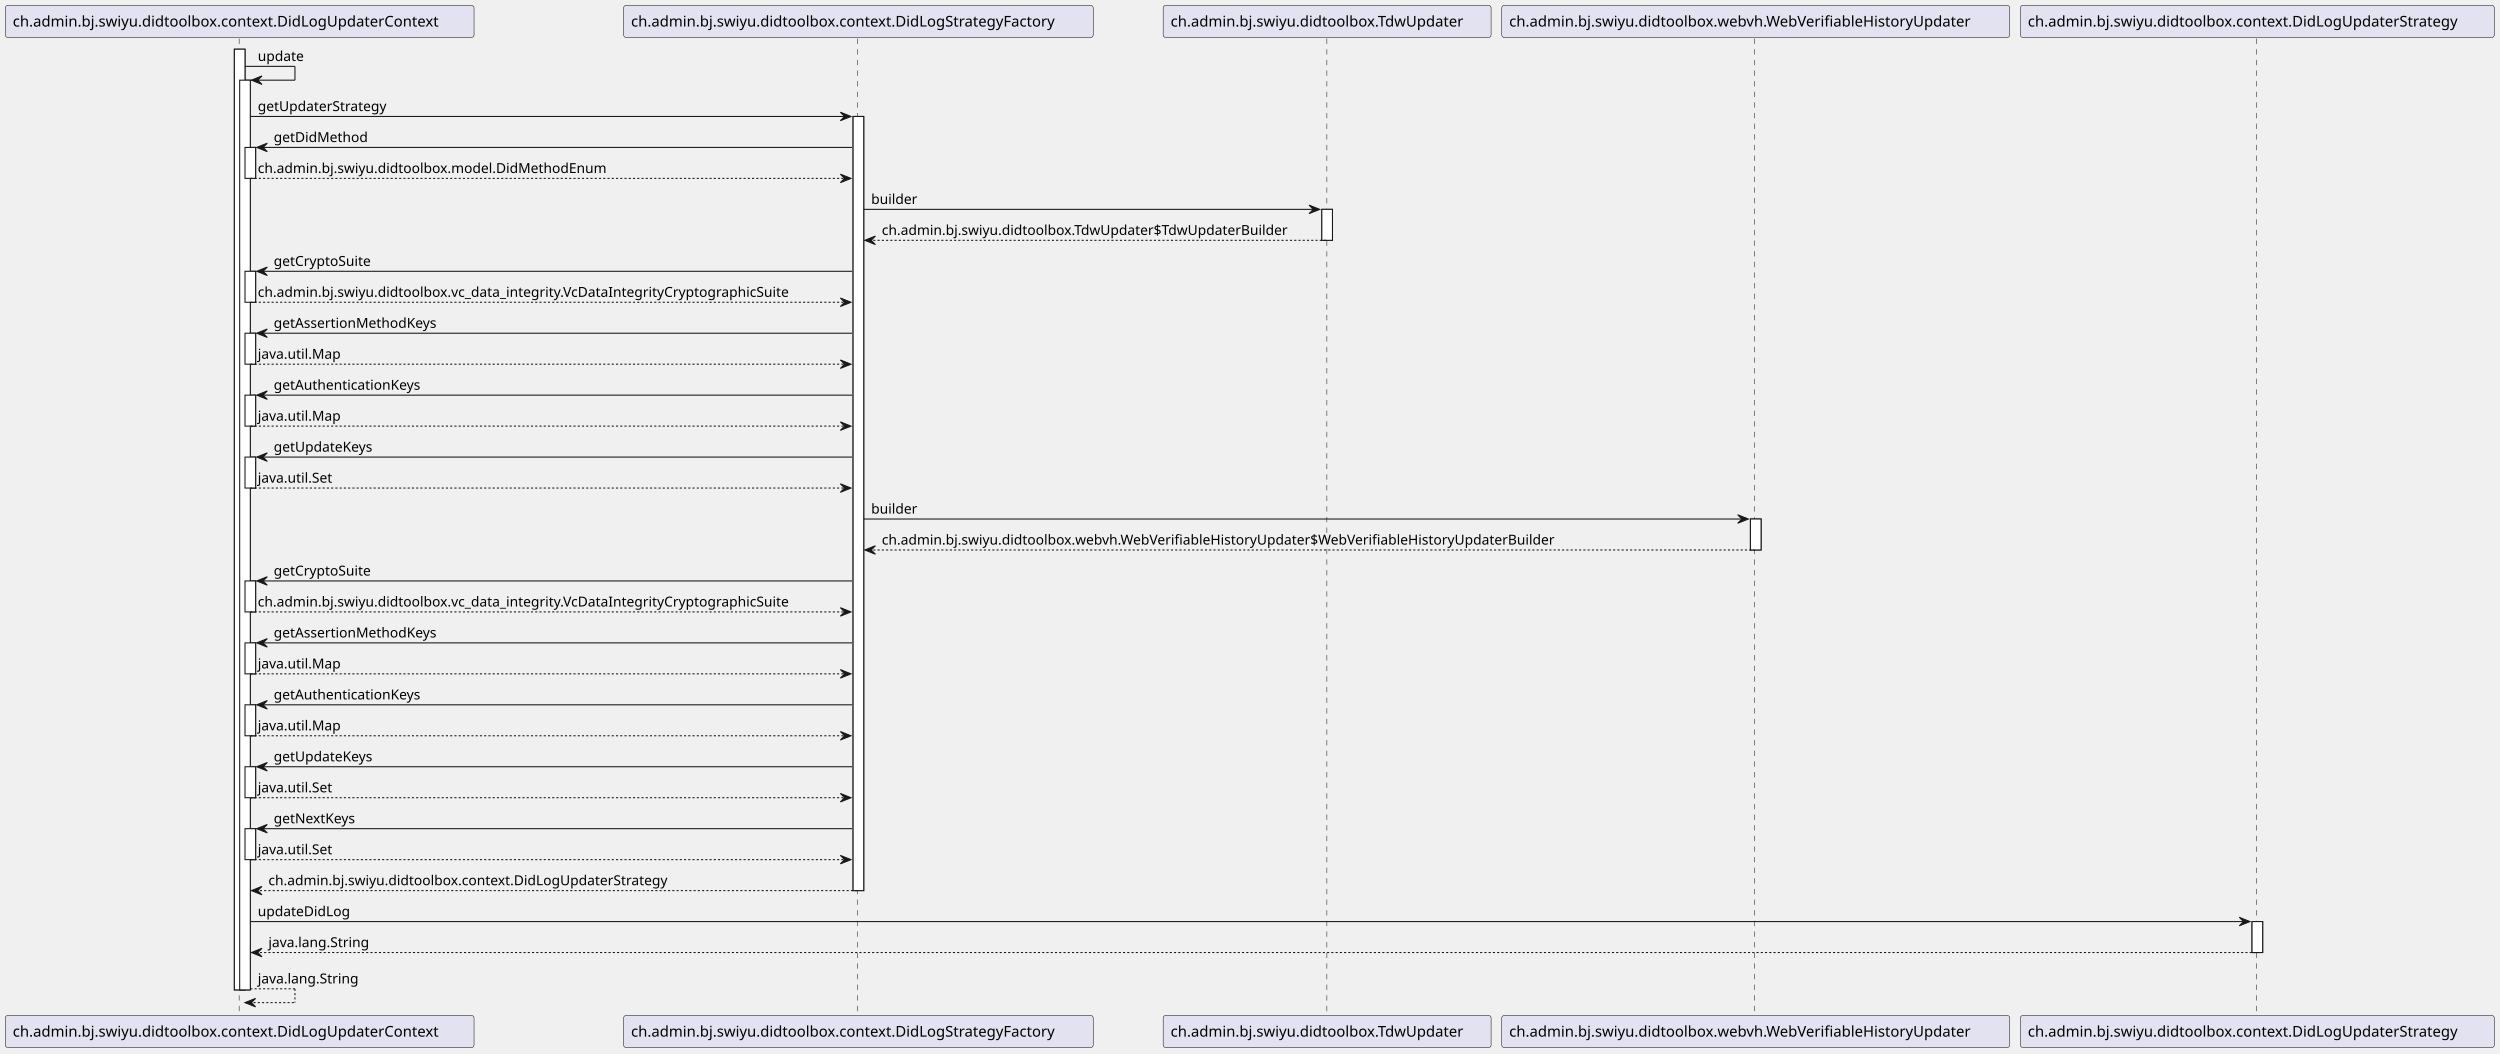
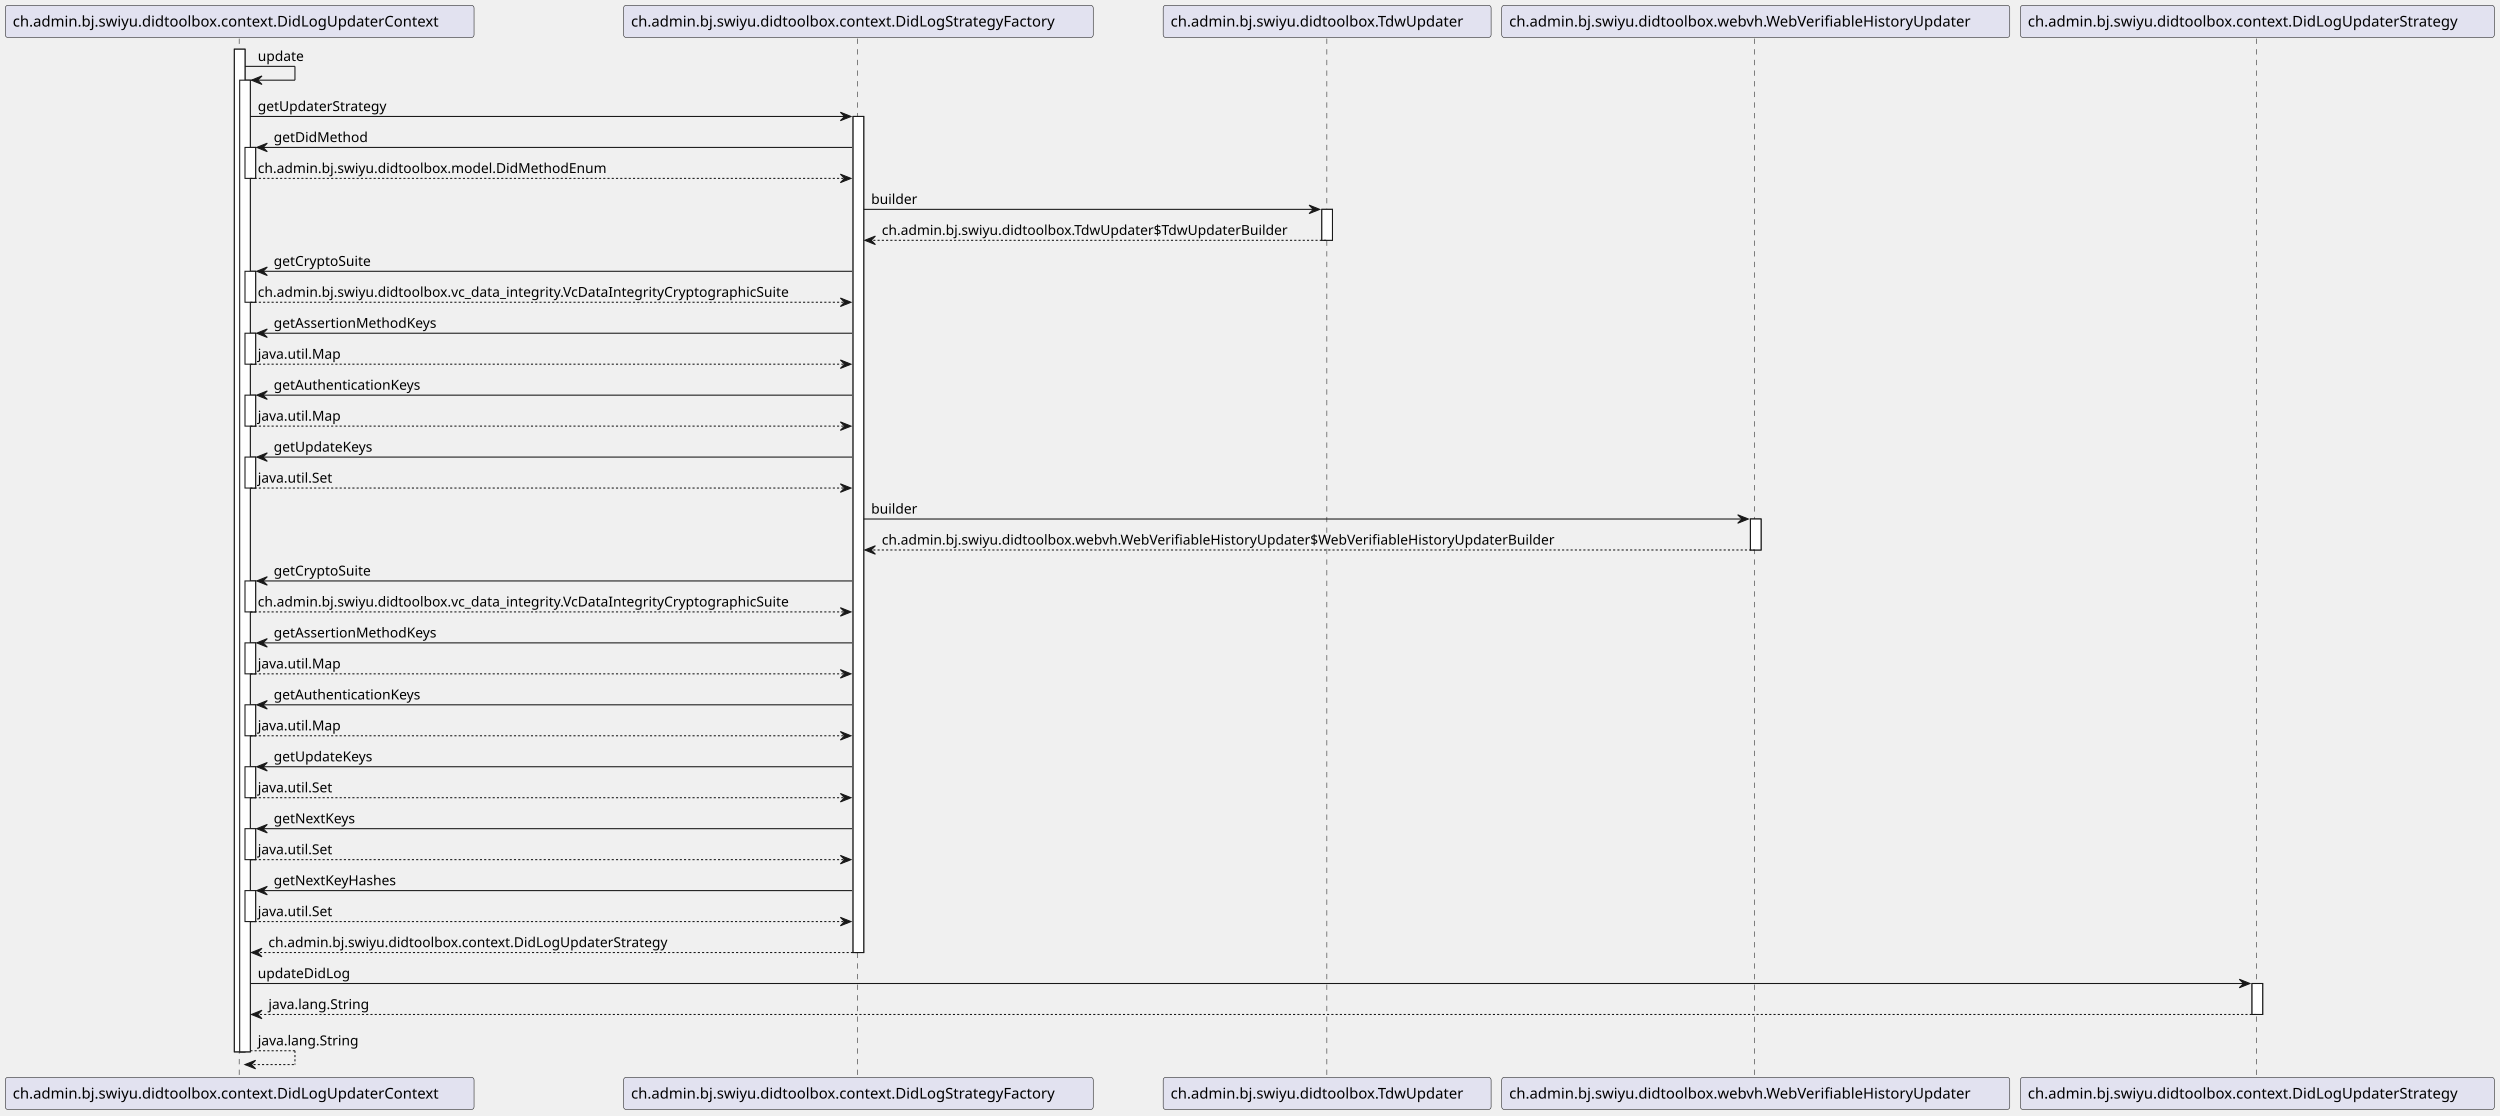
- <svg xmlns="http://www.w3.org/2000/svg" contentStyleType="text/css" data-diagram-type="SEQUENCE" height="991px" preserveAspectRatio="none" style="width:2352px;height:991px;background:#FFFFFF;" version="1.1" viewBox="0 0 2352 991" width="2352px" zoomAndPan="magnify">
+ <svg xmlns="http://www.w3.org/2000/svg" contentStyleType="text/css" data-diagram-type="SEQUENCE" height="1049px" preserveAspectRatio="none" style="width:2352px;height:1049px;background:#FFFFFF;" version="1.1" viewBox="0 0 2352 1049" width="2352px" zoomAndPan="magnify">
  <defs />
  <g>
    <g>
-       <rect fill="#FFFFFF" height="884.984" style="stroke:#181818;stroke-width:1;" width="10" x="220.493" y="46.297" />
-     </g>
-     <g>
-       <rect fill="#FFFFFF" height="855.852" style="stroke:#181818;stroke-width:1;" width="10" x="225.493" y="75.43" />
+       <rect fill="#FFFFFF" height="943.25" style="stroke:#181818;stroke-width:1;" width="10" x="220.493" y="46.297" />
+     </g>
+     <g>
+       <rect fill="#FFFFFF" height="914.117" style="stroke:#181818;stroke-width:1;" width="10" x="225.493" y="75.43" />
    </g>
    <g>
      <rect fill="#FFFFFF" height="29.133" style="stroke:#181818;stroke-width:1;" width="10" x="230.493" y="138.695" />
    </g>
    <g>
      <rect fill="#FFFFFF" height="29.133" style="stroke:#181818;stroke-width:1;" width="10" x="230.493" y="255.227" />
    </g>
    <g>
      <rect fill="#FFFFFF" height="29.133" style="stroke:#181818;stroke-width:1;" width="10" x="230.493" y="313.492" />
    </g>
    <g>
      <rect fill="#FFFFFF" height="29.133" style="stroke:#181818;stroke-width:1;" width="10" x="230.493" y="371.758" />
    </g>
    <g>
      <rect fill="#FFFFFF" height="29.133" style="stroke:#181818;stroke-width:1;" width="10" x="230.493" y="430.023" />
    </g>
    <g>
      <rect fill="#FFFFFF" height="29.133" style="stroke:#181818;stroke-width:1;" width="10" x="230.493" y="546.555" />
    </g>
    <g>
      <rect fill="#FFFFFF" height="29.133" style="stroke:#181818;stroke-width:1;" width="10" x="230.493" y="604.82" />
    </g>
    <g>
      <rect fill="#FFFFFF" height="29.133" style="stroke:#181818;stroke-width:1;" width="10" x="230.493" y="663.086" />
    </g>
    <g>
      <rect fill="#FFFFFF" height="29.133" style="stroke:#181818;stroke-width:1;" width="10" x="230.493" y="721.352" />
    </g>
    <g>
      <rect fill="#FFFFFF" height="29.133" style="stroke:#181818;stroke-width:1;" width="10" x="230.493" y="779.617" />
    </g>
    <g>
-       <rect fill="#FFFFFF" height="728.32" style="stroke:#181818;stroke-width:1;" width="10" x="802.597" y="109.562" />
+       <rect fill="#FFFFFF" height="29.133" style="stroke:#181818;stroke-width:1;" width="10" x="230.493" y="837.883" />
+     </g>
+     <g>
+       <rect fill="#FFFFFF" height="786.586" style="stroke:#181818;stroke-width:1;" width="10" x="802.597" y="109.562" />
    </g>
    <g>
      <rect fill="#FFFFFF" height="29.133" style="stroke:#181818;stroke-width:1;" width="10" x="1243.57" y="196.961" />
    </g>
    <g>
      <rect fill="#FFFFFF" height="29.133" style="stroke:#181818;stroke-width:1;" width="10" x="1646.804" y="488.289" />
    </g>
    <g>
-       <rect fill="#FFFFFF" height="29.133" style="stroke:#181818;stroke-width:1;" width="10" x="2118.722" y="867.016" />
-     </g>
-     <g>
-       <rect fill="#000000" fill-opacity="0" height="919.984" width="8" x="221.493" y="36.297" />
-       <line style="stroke:#181818;stroke-width:0.5;stroke-dasharray:5,5;" x1="225" x2="225" y1="36.297" y2="956.281" />
-     </g>
-     <g>
-       <rect fill="#000000" fill-opacity="0" height="919.984" width="8" x="803.597" y="36.297" />
-       <line style="stroke:#181818;stroke-width:0.5;stroke-dasharray:5,5;" x1="806.673" x2="806.673" y1="36.297" y2="956.281" />
-     </g>
-     <g>
-       <rect fill="#000000" fill-opacity="0" height="919.984" width="8" x="1244.57" y="36.297" />
-       <line style="stroke:#181818;stroke-width:0.5;stroke-dasharray:5,5;" x1="1248.314" x2="1248.314" y1="36.297" y2="956.281" />
-     </g>
-     <g>
-       <rect fill="#000000" fill-opacity="0" height="919.984" width="8" x="1647.804" y="36.297" />
-       <line style="stroke:#181818;stroke-width:0.5;stroke-dasharray:5,5;" x1="1650.827" x2="1650.827" y1="36.297" y2="956.281" />
-     </g>
-     <g>
-       <rect fill="#000000" fill-opacity="0" height="919.984" width="8" x="2119.722" y="36.297" />
-       <line style="stroke:#181818;stroke-width:0.5;stroke-dasharray:5,5;" x1="2122.782" x2="2122.782" y1="36.297" y2="956.281" />
+       <rect fill="#FFFFFF" height="29.133" style="stroke:#181818;stroke-width:1;" width="10" x="2118.722" y="925.281" />
+     </g>
+     <g>
+       <rect fill="#000000" fill-opacity="0" height="978.25" width="8" x="221.493" y="36.297" />
+       <line style="stroke:#181818;stroke-width:0.5;stroke-dasharray:5,5;" x1="225" x2="225" y1="36.297" y2="1014.547" />
+     </g>
+     <g>
+       <rect fill="#000000" fill-opacity="0" height="978.25" width="8" x="803.597" y="36.297" />
+       <line style="stroke:#181818;stroke-width:0.5;stroke-dasharray:5,5;" x1="806.673" x2="806.673" y1="36.297" y2="1014.547" />
+     </g>
+     <g>
+       <rect fill="#000000" fill-opacity="0" height="978.25" width="8" x="1244.57" y="36.297" />
+       <line style="stroke:#181818;stroke-width:0.5;stroke-dasharray:5,5;" x1="1248.314" x2="1248.314" y1="36.297" y2="1014.547" />
+     </g>
+     <g>
+       <rect fill="#000000" fill-opacity="0" height="978.25" width="8" x="1647.804" y="36.297" />
+       <line style="stroke:#181818;stroke-width:0.5;stroke-dasharray:5,5;" x1="1650.827" x2="1650.827" y1="36.297" y2="1014.547" />
+     </g>
+     <g>
+       <rect fill="#000000" fill-opacity="0" height="978.25" width="8" x="2119.722" y="36.297" />
+       <line style="stroke:#181818;stroke-width:0.5;stroke-dasharray:5,5;" x1="2122.782" x2="2122.782" y1="36.297" y2="1014.547" />
    </g>
    <g class="participant participant-head" data-participant="ch.admin.bj.swiyu.didtoolbox.context.DidLogUpdaterContext">
      <rect fill="#E2E2F0" height="30.297" rx="2.5" ry="2.5" style="stroke:#181818;stroke-width:0.5;" width="440.986" x="5" y="5" />
      <text fill="#000000" font-family="sans-serif" font-size="14" lengthAdjust="spacing" textLength="426.986" x="12" y="24.995">ch.admin.bj.swiyu.didtoolbox.context.DidLogUpdaterContext</text>
    </g>
    <g class="participant participant-tail" data-participant="ch.admin.bj.swiyu.didtoolbox.context.DidLogUpdaterContext">
-       <rect fill="#E2E2F0" height="30.297" rx="2.5" ry="2.5" style="stroke:#181818;stroke-width:0.5;" width="440.986" x="5" y="955.281" />
-       <text fill="#000000" font-family="sans-serif" font-size="14" lengthAdjust="spacing" textLength="426.986" x="12" y="975.276">ch.admin.bj.swiyu.didtoolbox.context.DidLogUpdaterContext</text>
+       <rect fill="#E2E2F0" height="30.297" rx="2.5" ry="2.5" style="stroke:#181818;stroke-width:0.5;" width="440.986" x="5" y="1013.547" />
+       <text fill="#000000" font-family="sans-serif" font-size="14" lengthAdjust="spacing" textLength="426.986" x="12" y="1033.542">ch.admin.bj.swiyu.didtoolbox.context.DidLogUpdaterContext</text>
    </g>
    <g class="participant participant-head" data-participant="ch.admin.bj.swiyu.didtoolbox.context.DidLogStrategyFactory">
      <rect fill="#E2E2F0" height="30.297" rx="2.5" ry="2.5" style="stroke:#181818;stroke-width:0.5;" width="441.848" x="586.673" y="5" />
      <text fill="#000000" font-family="sans-serif" font-size="14" lengthAdjust="spacing" textLength="427.848" x="593.673" y="24.995">ch.admin.bj.swiyu.didtoolbox.context.DidLogStrategyFactory</text>
    </g>
    <g class="participant participant-tail" data-participant="ch.admin.bj.swiyu.didtoolbox.context.DidLogStrategyFactory">
-       <rect fill="#E2E2F0" height="30.297" rx="2.5" ry="2.5" style="stroke:#181818;stroke-width:0.5;" width="441.848" x="586.673" y="955.281" />
-       <text fill="#000000" font-family="sans-serif" font-size="14" lengthAdjust="spacing" textLength="427.848" x="593.673" y="975.276">ch.admin.bj.swiyu.didtoolbox.context.DidLogStrategyFactory</text>
+       <rect fill="#E2E2F0" height="30.297" rx="2.5" ry="2.5" style="stroke:#181818;stroke-width:0.5;" width="441.848" x="586.673" y="1013.547" />
+       <text fill="#000000" font-family="sans-serif" font-size="14" lengthAdjust="spacing" textLength="427.848" x="593.673" y="1033.542">ch.admin.bj.swiyu.didtoolbox.context.DidLogStrategyFactory</text>
    </g>
    <g class="participant participant-head" data-participant="ch.admin.bj.swiyu.didtoolbox.TdwUpdater">
      <rect fill="#E2E2F0" height="30.297" rx="2.5" ry="2.5" style="stroke:#181818;stroke-width:0.5;" width="308.513" x="1094.314" y="5" />
      <text fill="#000000" font-family="sans-serif" font-size="14" lengthAdjust="spacing" textLength="294.513" x="1101.314" y="24.995">ch.admin.bj.swiyu.didtoolbox.TdwUpdater</text>
    </g>
    <g class="participant participant-tail" data-participant="ch.admin.bj.swiyu.didtoolbox.TdwUpdater">
-       <rect fill="#E2E2F0" height="30.297" rx="2.5" ry="2.5" style="stroke:#181818;stroke-width:0.5;" width="308.513" x="1094.314" y="955.281" />
-       <text fill="#000000" font-family="sans-serif" font-size="14" lengthAdjust="spacing" textLength="294.513" x="1101.314" y="975.276">ch.admin.bj.swiyu.didtoolbox.TdwUpdater</text>
+       <rect fill="#E2E2F0" height="30.297" rx="2.5" ry="2.5" style="stroke:#181818;stroke-width:0.5;" width="308.513" x="1094.314" y="1013.547" />
+       <text fill="#000000" font-family="sans-serif" font-size="14" lengthAdjust="spacing" textLength="294.513" x="1101.314" y="1033.542">ch.admin.bj.swiyu.didtoolbox.TdwUpdater</text>
    </g>
    <g class="participant participant-head" data-participant="ch.admin.bj.swiyu.didtoolbox.webvh.WebVerifiableHistoryUpdater">
      <rect fill="#E2E2F0" height="30.297" rx="2.5" ry="2.5" style="stroke:#181818;stroke-width:0.5;" width="477.955" x="1412.827" y="5" />
      <text fill="#000000" font-family="sans-serif" font-size="14" lengthAdjust="spacing" textLength="463.955" x="1419.827" y="24.995">ch.admin.bj.swiyu.didtoolbox.webvh.WebVerifiableHistoryUpdater</text>
    </g>
    <g class="participant participant-tail" data-participant="ch.admin.bj.swiyu.didtoolbox.webvh.WebVerifiableHistoryUpdater">
-       <rect fill="#E2E2F0" height="30.297" rx="2.5" ry="2.5" style="stroke:#181818;stroke-width:0.5;" width="477.955" x="1412.827" y="955.281" />
-       <text fill="#000000" font-family="sans-serif" font-size="14" lengthAdjust="spacing" textLength="463.955" x="1419.827" y="975.276">ch.admin.bj.swiyu.didtoolbox.webvh.WebVerifiableHistoryUpdater</text>
+       <rect fill="#E2E2F0" height="30.297" rx="2.5" ry="2.5" style="stroke:#181818;stroke-width:0.5;" width="477.955" x="1412.827" y="1013.547" />
+       <text fill="#000000" font-family="sans-serif" font-size="14" lengthAdjust="spacing" textLength="463.955" x="1419.827" y="1033.542">ch.admin.bj.swiyu.didtoolbox.webvh.WebVerifiableHistoryUpdater</text>
    </g>
    <g class="participant participant-head" data-participant="ch.admin.bj.swiyu.didtoolbox.context.DidLogUpdaterStrategy">
      <rect fill="#E2E2F0" height="30.297" rx="2.5" ry="2.5" style="stroke:#181818;stroke-width:0.5;" width="445.881" x="1900.782" y="5" />
      <text fill="#000000" font-family="sans-serif" font-size="14" lengthAdjust="spacing" textLength="431.881" x="1907.782" y="24.995">ch.admin.bj.swiyu.didtoolbox.context.DidLogUpdaterStrategy</text>
    </g>
    <g class="participant participant-tail" data-participant="ch.admin.bj.swiyu.didtoolbox.context.DidLogUpdaterStrategy">
-       <rect fill="#E2E2F0" height="30.297" rx="2.5" ry="2.5" style="stroke:#181818;stroke-width:0.5;" width="445.881" x="1900.782" y="955.281" />
-       <text fill="#000000" font-family="sans-serif" font-size="14" lengthAdjust="spacing" textLength="431.881" x="1907.782" y="975.276">ch.admin.bj.swiyu.didtoolbox.context.DidLogUpdaterStrategy</text>
-     </g>
-     <g>
-       <rect fill="#FFFFFF" height="884.984" style="stroke:#181818;stroke-width:1;" width="10" x="220.493" y="46.297" />
-     </g>
-     <g>
-       <rect fill="#FFFFFF" height="855.852" style="stroke:#181818;stroke-width:1;" width="10" x="225.493" y="75.43" />
+       <rect fill="#E2E2F0" height="30.297" rx="2.5" ry="2.5" style="stroke:#181818;stroke-width:0.5;" width="445.881" x="1900.782" y="1013.547" />
+       <text fill="#000000" font-family="sans-serif" font-size="14" lengthAdjust="spacing" textLength="431.881" x="1907.782" y="1033.542">ch.admin.bj.swiyu.didtoolbox.context.DidLogUpdaterStrategy</text>
+     </g>
+     <g>
+       <rect fill="#FFFFFF" height="943.25" style="stroke:#181818;stroke-width:1;" width="10" x="220.493" y="46.297" />
+     </g>
+     <g>
+       <rect fill="#FFFFFF" height="914.117" style="stroke:#181818;stroke-width:1;" width="10" x="225.493" y="75.43" />
    </g>
    <g>
      <rect fill="#FFFFFF" height="29.133" style="stroke:#181818;stroke-width:1;" width="10" x="230.493" y="138.695" />
    </g>
    <g>
      <rect fill="#FFFFFF" height="29.133" style="stroke:#181818;stroke-width:1;" width="10" x="230.493" y="255.227" />
    </g>
    <g>
      <rect fill="#FFFFFF" height="29.133" style="stroke:#181818;stroke-width:1;" width="10" x="230.493" y="313.492" />
    </g>
    <g>
      <rect fill="#FFFFFF" height="29.133" style="stroke:#181818;stroke-width:1;" width="10" x="230.493" y="371.758" />
    </g>
    <g>
      <rect fill="#FFFFFF" height="29.133" style="stroke:#181818;stroke-width:1;" width="10" x="230.493" y="430.023" />
    </g>
    <g>
      <rect fill="#FFFFFF" height="29.133" style="stroke:#181818;stroke-width:1;" width="10" x="230.493" y="546.555" />
    </g>
    <g>
      <rect fill="#FFFFFF" height="29.133" style="stroke:#181818;stroke-width:1;" width="10" x="230.493" y="604.82" />
    </g>
    <g>
      <rect fill="#FFFFFF" height="29.133" style="stroke:#181818;stroke-width:1;" width="10" x="230.493" y="663.086" />
    </g>
    <g>
      <rect fill="#FFFFFF" height="29.133" style="stroke:#181818;stroke-width:1;" width="10" x="230.493" y="721.352" />
    </g>
    <g>
      <rect fill="#FFFFFF" height="29.133" style="stroke:#181818;stroke-width:1;" width="10" x="230.493" y="779.617" />
    </g>
    <g>
-       <rect fill="#FFFFFF" height="728.32" style="stroke:#181818;stroke-width:1;" width="10" x="802.597" y="109.562" />
+       <rect fill="#FFFFFF" height="29.133" style="stroke:#181818;stroke-width:1;" width="10" x="230.493" y="837.883" />
+     </g>
+     <g>
+       <rect fill="#FFFFFF" height="786.586" style="stroke:#181818;stroke-width:1;" width="10" x="802.597" y="109.562" />
    </g>
    <g>
      <rect fill="#FFFFFF" height="29.133" style="stroke:#181818;stroke-width:1;" width="10" x="1243.57" y="196.961" />
    </g>
    <g>
      <rect fill="#FFFFFF" height="29.133" style="stroke:#181818;stroke-width:1;" width="10" x="1646.804" y="488.289" />
    </g>
    <g>
-       <rect fill="#FFFFFF" height="29.133" style="stroke:#181818;stroke-width:1;" width="10" x="2118.722" y="867.016" />
+       <rect fill="#FFFFFF" height="29.133" style="stroke:#181818;stroke-width:1;" width="10" x="2118.722" y="925.281" />
    </g>
    <g class="message" data-participant-1="ch.admin.bj.swiyu.didtoolbox.context.DidLogUpdaterContext" data-participant-2="ch.admin.bj.swiyu.didtoolbox.context.DidLogUpdaterContext">
      <line style="stroke:#181818;stroke-width:1;" x1="230.493" x2="277.493" y1="62.43" y2="62.43" />
      <line style="stroke:#181818;stroke-width:1;" x1="277.493" x2="277.493" y1="62.43" y2="75.43" />
      <line style="stroke:#181818;stroke-width:1;" x1="236.493" x2="277.493" y1="75.43" y2="75.43" />
      <polygon fill="#181818" points="246.493,71.43,236.493,75.43,246.493,79.43,242.493,75.43" style="stroke:#181818;stroke-width:1;" />
      <text fill="#000000" font-family="sans-serif" font-size="13" lengthAdjust="spacing" textLength="45.805" x="242.493" y="57.364">update</text>
    </g>
    <g class="message" data-participant-1="ch.admin.bj.swiyu.didtoolbox.context.DidLogUpdaterContext" data-participant-2="ch.admin.bj.swiyu.didtoolbox.context.DidLogStrategyFactory">
      <polygon fill="#181818" points="790.597,105.562,800.597,109.562,790.597,113.562,794.597,109.562" style="stroke:#181818;stroke-width:1;" />
      <line style="stroke:#181818;stroke-width:1;" x1="235.493" x2="796.597" y1="109.562" y2="109.562" />
      <text fill="#000000" font-family="sans-serif" font-size="13" lengthAdjust="spacing" textLength="129.473" x="242.493" y="104.497">getUpdaterStrategy</text>
    </g>
    <g class="message" data-participant-1="ch.admin.bj.swiyu.didtoolbox.context.DidLogStrategyFactory" data-participant-2="ch.admin.bj.swiyu.didtoolbox.context.DidLogUpdaterContext">
      <polygon fill="#181818" points="251.493,134.695,241.493,138.695,251.493,142.695,247.493,138.695" style="stroke:#181818;stroke-width:1;" />
      <line style="stroke:#181818;stroke-width:1;" x1="245.493" x2="801.597" y1="138.695" y2="138.695" />
      <text fill="#000000" font-family="sans-serif" font-size="13" lengthAdjust="spacing" textLength="91.978" x="257.493" y="133.629">getDidMethod</text>
    </g>
    <g class="message" data-participant-1="ch.admin.bj.swiyu.didtoolbox.context.DidLogUpdaterContext" data-participant-2="ch.admin.bj.swiyu.didtoolbox.context.DidLogStrategyFactory">
      <polygon fill="#181818" points="790.597,163.828,800.597,167.828,790.597,171.828,794.597,167.828" style="stroke:#181818;stroke-width:1;" />
      <line style="stroke:#181818;stroke-width:1;stroke-dasharray:2,2;" x1="235.493" x2="796.597" y1="167.828" y2="167.828" />
      <text fill="#000000" font-family="sans-serif" font-size="13" lengthAdjust="spacing" textLength="346.823" x="242.493" y="162.762">ch.admin.bj.swiyu.didtoolbox.model.DidMethodEnum</text>
    </g>
    <g class="message" data-participant-1="ch.admin.bj.swiyu.didtoolbox.context.DidLogStrategyFactory" data-participant-2="ch.admin.bj.swiyu.didtoolbox.TdwUpdater">
      <polygon fill="#181818" points="1231.57,192.961,1241.57,196.961,1231.57,200.961,1235.57,196.961" style="stroke:#181818;stroke-width:1;" />
      <line style="stroke:#181818;stroke-width:1;" x1="812.597" x2="1237.57" y1="196.961" y2="196.961" />
      <text fill="#000000" font-family="sans-serif" font-size="13" lengthAdjust="spacing" textLength="45.31" x="819.597" y="191.895">builder</text>
    </g>
    <g class="message" data-participant-1="ch.admin.bj.swiyu.didtoolbox.TdwUpdater" data-participant-2="ch.admin.bj.swiyu.didtoolbox.context.DidLogStrategyFactory">
      <polygon fill="#181818" points="823.597,222.094,813.597,226.094,823.597,230.094,819.597,226.094" style="stroke:#181818;stroke-width:1;" />
      <line style="stroke:#181818;stroke-width:1;stroke-dasharray:2,2;" x1="817.597" x2="1247.57" y1="226.094" y2="226.094" />
      <text fill="#000000" font-family="sans-serif" font-size="13" lengthAdjust="spacing" textLength="406.974" x="829.597" y="221.028">ch.admin.bj.swiyu.didtoolbox.TdwUpdater$TdwUpdaterBuilder</text>
    </g>
    <g class="message" data-participant-1="ch.admin.bj.swiyu.didtoolbox.context.DidLogStrategyFactory" data-participant-2="ch.admin.bj.swiyu.didtoolbox.context.DidLogUpdaterContext">
      <polygon fill="#181818" points="251.493,251.227,241.493,255.227,251.493,259.227,247.493,255.227" style="stroke:#181818;stroke-width:1;" />
      <line style="stroke:#181818;stroke-width:1;" x1="245.493" x2="801.597" y1="255.227" y2="255.227" />
      <text fill="#000000" font-family="sans-serif" font-size="13" lengthAdjust="spacing" textLength="97.963" x="257.493" y="250.161">getCryptoSuite</text>
    </g>
    <g class="message" data-participant-1="ch.admin.bj.swiyu.didtoolbox.context.DidLogUpdaterContext" data-participant-2="ch.admin.bj.swiyu.didtoolbox.context.DidLogStrategyFactory">
      <polygon fill="#181818" points="790.597,280.359,800.597,284.359,790.597,288.359,794.597,284.359" style="stroke:#181818;stroke-width:1;" />
      <line style="stroke:#181818;stroke-width:1;stroke-dasharray:2,2;" x1="235.493" x2="796.597" y1="284.359" y2="284.359" />
      <text fill="#000000" font-family="sans-serif" font-size="13" lengthAdjust="spacing" textLength="538.104" x="242.493" y="279.293">ch.admin.bj.swiyu.didtoolbox.vc_data_integrity.VcDataIntegrityCryptographicSuite</text>
    </g>
    <g class="message" data-participant-1="ch.admin.bj.swiyu.didtoolbox.context.DidLogStrategyFactory" data-participant-2="ch.admin.bj.swiyu.didtoolbox.context.DidLogUpdaterContext">
      <polygon fill="#181818" points="251.493,309.492,241.493,313.492,251.493,317.492,247.493,313.492" style="stroke:#181818;stroke-width:1;" />
      <line style="stroke:#181818;stroke-width:1;" x1="245.493" x2="801.597" y1="313.492" y2="313.492" />
      <text fill="#000000" font-family="sans-serif" font-size="13" lengthAdjust="spacing" textLength="161.776" x="257.493" y="308.426">getAssertionMethodKeys</text>
    </g>
    <g class="message" data-participant-1="ch.admin.bj.swiyu.didtoolbox.context.DidLogUpdaterContext" data-participant-2="ch.admin.bj.swiyu.didtoolbox.context.DidLogStrategyFactory">
      <polygon fill="#181818" points="790.597,338.625,800.597,342.625,790.597,346.625,794.597,342.625" style="stroke:#181818;stroke-width:1;" />
      <line style="stroke:#181818;stroke-width:1;stroke-dasharray:2,2;" x1="235.493" x2="796.597" y1="342.625" y2="342.625" />
      <text fill="#000000" font-family="sans-serif" font-size="13" lengthAdjust="spacing" textLength="83.497" x="242.493" y="337.559">java.util.Map</text>
    </g>
    <g class="message" data-participant-1="ch.admin.bj.swiyu.didtoolbox.context.DidLogStrategyFactory" data-participant-2="ch.admin.bj.swiyu.didtoolbox.context.DidLogUpdaterContext">
      <polygon fill="#181818" points="251.493,367.758,241.493,371.758,251.493,375.758,247.493,371.758" style="stroke:#181818;stroke-width:1;" />
      <line style="stroke:#181818;stroke-width:1;" x1="245.493" x2="801.597" y1="371.758" y2="371.758" />
      <text fill="#000000" font-family="sans-serif" font-size="13" lengthAdjust="spacing" textLength="147.767" x="257.493" y="366.692">getAuthenticationKeys</text>
    </g>
    <g class="message" data-participant-1="ch.admin.bj.swiyu.didtoolbox.context.DidLogUpdaterContext" data-participant-2="ch.admin.bj.swiyu.didtoolbox.context.DidLogStrategyFactory">
      <polygon fill="#181818" points="790.597,396.891,800.597,400.891,790.597,404.891,794.597,400.891" style="stroke:#181818;stroke-width:1;" />
      <line style="stroke:#181818;stroke-width:1;stroke-dasharray:2,2;" x1="235.493" x2="796.597" y1="400.891" y2="400.891" />
      <text fill="#000000" font-family="sans-serif" font-size="13" lengthAdjust="spacing" textLength="83.497" x="242.493" y="395.825">java.util.Map</text>
    </g>
    <g class="message" data-participant-1="ch.admin.bj.swiyu.didtoolbox.context.DidLogStrategyFactory" data-participant-2="ch.admin.bj.swiyu.didtoolbox.context.DidLogUpdaterContext">
      <polygon fill="#181818" points="251.493,426.023,241.493,430.023,251.493,434.023,247.493,430.023" style="stroke:#181818;stroke-width:1;" />
      <line style="stroke:#181818;stroke-width:1;" x1="245.493" x2="801.597" y1="430.023" y2="430.023" />
      <text fill="#000000" font-family="sans-serif" font-size="13" lengthAdjust="spacing" textLength="99.417" x="257.493" y="424.957">getUpdateKeys</text>
    </g>
    <g class="message" data-participant-1="ch.admin.bj.swiyu.didtoolbox.context.DidLogUpdaterContext" data-participant-2="ch.admin.bj.swiyu.didtoolbox.context.DidLogStrategyFactory">
      <polygon fill="#181818" points="790.597,455.156,800.597,459.156,790.597,463.156,794.597,459.156" style="stroke:#181818;stroke-width:1;" />
      <line style="stroke:#181818;stroke-width:1;stroke-dasharray:2,2;" x1="235.493" x2="796.597" y1="459.156" y2="459.156" />
      <text fill="#000000" font-family="sans-serif" font-size="13" lengthAdjust="spacing" textLength="77.41" x="242.493" y="454.09">java.util.Set</text>
    </g>
    <g class="message" data-participant-1="ch.admin.bj.swiyu.didtoolbox.context.DidLogStrategyFactory" data-participant-2="ch.admin.bj.swiyu.didtoolbox.webvh.WebVerifiableHistoryUpdater">
      <polygon fill="#181818" points="1634.804,484.289,1644.804,488.289,1634.804,492.289,1638.804,488.289" style="stroke:#181818;stroke-width:1;" />
      <line style="stroke:#181818;stroke-width:1;" x1="812.597" x2="1640.804" y1="488.289" y2="488.289" />
      <text fill="#000000" font-family="sans-serif" font-size="13" lengthAdjust="spacing" textLength="45.31" x="819.597" y="483.223">builder</text>
    </g>
    <g class="message" data-participant-1="ch.admin.bj.swiyu.didtoolbox.webvh.WebVerifiableHistoryUpdater" data-participant-2="ch.admin.bj.swiyu.didtoolbox.context.DidLogStrategyFactory">
      <polygon fill="#181818" points="823.597,513.422,813.597,517.422,823.597,521.422,819.597,517.422" style="stroke:#181818;stroke-width:1;" />
      <line style="stroke:#181818;stroke-width:1;stroke-dasharray:2,2;" x1="817.597" x2="1650.804" y1="517.422" y2="517.422" />
      <text fill="#000000" font-family="sans-serif" font-size="13" lengthAdjust="spacing" textLength="674.705" x="829.597" y="512.356">ch.admin.bj.swiyu.didtoolbox.webvh.WebVerifiableHistoryUpdater$WebVerifiableHistoryUpdaterBuilder</text>
    </g>
    <g class="message" data-participant-1="ch.admin.bj.swiyu.didtoolbox.context.DidLogStrategyFactory" data-participant-2="ch.admin.bj.swiyu.didtoolbox.context.DidLogUpdaterContext">
      <polygon fill="#181818" points="251.493,542.555,241.493,546.555,251.493,550.555,247.493,546.555" style="stroke:#181818;stroke-width:1;" />
      <line style="stroke:#181818;stroke-width:1;" x1="245.493" x2="801.597" y1="546.555" y2="546.555" />
      <text fill="#000000" font-family="sans-serif" font-size="13" lengthAdjust="spacing" textLength="97.963" x="257.493" y="541.489">getCryptoSuite</text>
    </g>
    <g class="message" data-participant-1="ch.admin.bj.swiyu.didtoolbox.context.DidLogUpdaterContext" data-participant-2="ch.admin.bj.swiyu.didtoolbox.context.DidLogStrategyFactory">
      <polygon fill="#181818" points="790.597,571.688,800.597,575.688,790.597,579.688,794.597,575.688" style="stroke:#181818;stroke-width:1;" />
      <line style="stroke:#181818;stroke-width:1;stroke-dasharray:2,2;" x1="235.493" x2="796.597" y1="575.688" y2="575.688" />
      <text fill="#000000" font-family="sans-serif" font-size="13" lengthAdjust="spacing" textLength="538.104" x="242.493" y="570.622">ch.admin.bj.swiyu.didtoolbox.vc_data_integrity.VcDataIntegrityCryptographicSuite</text>
    </g>
    <g class="message" data-participant-1="ch.admin.bj.swiyu.didtoolbox.context.DidLogStrategyFactory" data-participant-2="ch.admin.bj.swiyu.didtoolbox.context.DidLogUpdaterContext">
      <polygon fill="#181818" points="251.493,600.82,241.493,604.82,251.493,608.82,247.493,604.82" style="stroke:#181818;stroke-width:1;" />
      <line style="stroke:#181818;stroke-width:1;" x1="245.493" x2="801.597" y1="604.82" y2="604.82" />
      <text fill="#000000" font-family="sans-serif" font-size="13" lengthAdjust="spacing" textLength="161.776" x="257.493" y="599.754">getAssertionMethodKeys</text>
    </g>
    <g class="message" data-participant-1="ch.admin.bj.swiyu.didtoolbox.context.DidLogUpdaterContext" data-participant-2="ch.admin.bj.swiyu.didtoolbox.context.DidLogStrategyFactory">
      <polygon fill="#181818" points="790.597,629.953,800.597,633.953,790.597,637.953,794.597,633.953" style="stroke:#181818;stroke-width:1;" />
      <line style="stroke:#181818;stroke-width:1;stroke-dasharray:2,2;" x1="235.493" x2="796.597" y1="633.953" y2="633.953" />
      <text fill="#000000" font-family="sans-serif" font-size="13" lengthAdjust="spacing" textLength="83.497" x="242.493" y="628.887">java.util.Map</text>
    </g>
    <g class="message" data-participant-1="ch.admin.bj.swiyu.didtoolbox.context.DidLogStrategyFactory" data-participant-2="ch.admin.bj.swiyu.didtoolbox.context.DidLogUpdaterContext">
      <polygon fill="#181818" points="251.493,659.086,241.493,663.086,251.493,667.086,247.493,663.086" style="stroke:#181818;stroke-width:1;" />
      <line style="stroke:#181818;stroke-width:1;" x1="245.493" x2="801.597" y1="663.086" y2="663.086" />
      <text fill="#000000" font-family="sans-serif" font-size="13" lengthAdjust="spacing" textLength="147.767" x="257.493" y="658.02">getAuthenticationKeys</text>
    </g>
    <g class="message" data-participant-1="ch.admin.bj.swiyu.didtoolbox.context.DidLogUpdaterContext" data-participant-2="ch.admin.bj.swiyu.didtoolbox.context.DidLogStrategyFactory">
      <polygon fill="#181818" points="790.597,688.219,800.597,692.219,790.597,696.219,794.597,692.219" style="stroke:#181818;stroke-width:1;" />
      <line style="stroke:#181818;stroke-width:1;stroke-dasharray:2,2;" x1="235.493" x2="796.597" y1="692.219" y2="692.219" />
      <text fill="#000000" font-family="sans-serif" font-size="13" lengthAdjust="spacing" textLength="83.497" x="242.493" y="687.153">java.util.Map</text>
    </g>
    <g class="message" data-participant-1="ch.admin.bj.swiyu.didtoolbox.context.DidLogStrategyFactory" data-participant-2="ch.admin.bj.swiyu.didtoolbox.context.DidLogUpdaterContext">
      <polygon fill="#181818" points="251.493,717.352,241.493,721.352,251.493,725.352,247.493,721.352" style="stroke:#181818;stroke-width:1;" />
      <line style="stroke:#181818;stroke-width:1;" x1="245.493" x2="801.597" y1="721.352" y2="721.352" />
      <text fill="#000000" font-family="sans-serif" font-size="13" lengthAdjust="spacing" textLength="99.417" x="257.493" y="716.286">getUpdateKeys</text>
    </g>
    <g class="message" data-participant-1="ch.admin.bj.swiyu.didtoolbox.context.DidLogUpdaterContext" data-participant-2="ch.admin.bj.swiyu.didtoolbox.context.DidLogStrategyFactory">
      <polygon fill="#181818" points="790.597,746.484,800.597,750.484,790.597,754.484,794.597,750.484" style="stroke:#181818;stroke-width:1;" />
      <line style="stroke:#181818;stroke-width:1;stroke-dasharray:2,2;" x1="235.493" x2="796.597" y1="750.484" y2="750.484" />
      <text fill="#000000" font-family="sans-serif" font-size="13" lengthAdjust="spacing" textLength="77.41" x="242.493" y="745.418">java.util.Set</text>
    </g>
    <g class="message" data-participant-1="ch.admin.bj.swiyu.didtoolbox.context.DidLogStrategyFactory" data-participant-2="ch.admin.bj.swiyu.didtoolbox.context.DidLogUpdaterContext">
      <polygon fill="#181818" points="251.493,775.617,241.493,779.617,251.493,783.617,247.493,779.617" style="stroke:#181818;stroke-width:1;" />
      <line style="stroke:#181818;stroke-width:1;" x1="245.493" x2="801.597" y1="779.617" y2="779.617" />
      <text fill="#000000" font-family="sans-serif" font-size="13" lengthAdjust="spacing" textLength="82.85" x="257.493" y="774.551">getNextKeys</text>
    </g>
    <g class="message" data-participant-1="ch.admin.bj.swiyu.didtoolbox.context.DidLogUpdaterContext" data-participant-2="ch.admin.bj.swiyu.didtoolbox.context.DidLogStrategyFactory">
      <polygon fill="#181818" points="790.597,804.75,800.597,808.75,790.597,812.75,794.597,808.75" style="stroke:#181818;stroke-width:1;" />
      <line style="stroke:#181818;stroke-width:1;stroke-dasharray:2,2;" x1="235.493" x2="796.597" y1="808.75" y2="808.75" />
      <text fill="#000000" font-family="sans-serif" font-size="13" lengthAdjust="spacing" textLength="77.41" x="242.493" y="803.684">java.util.Set</text>
    </g>
    <g class="message" data-participant-1="ch.admin.bj.swiyu.didtoolbox.context.DidLogStrategyFactory" data-participant-2="ch.admin.bj.swiyu.didtoolbox.context.DidLogUpdaterContext">
-       <polygon fill="#181818" points="246.493,833.883,236.493,837.883,246.493,841.883,242.493,837.883" style="stroke:#181818;stroke-width:1;" />
-       <line style="stroke:#181818;stroke-width:1;stroke-dasharray:2,2;" x1="240.493" x2="806.597" y1="837.883" y2="837.883" />
-       <text fill="#000000" font-family="sans-serif" font-size="13" lengthAdjust="spacing" textLength="401.032" x="252.493" y="832.817">ch.admin.bj.swiyu.didtoolbox.context.DidLogUpdaterStrategy</text>
+       <polygon fill="#181818" points="251.493,833.883,241.493,837.883,251.493,841.883,247.493,837.883" style="stroke:#181818;stroke-width:1;" />
+       <line style="stroke:#181818;stroke-width:1;" x1="245.493" x2="801.597" y1="837.883" y2="837.883" />
+       <text fill="#000000" font-family="sans-serif" font-size="13" lengthAdjust="spacing" textLength="123.602" x="257.493" y="832.817">getNextKeyHashes</text>
+     </g>
+     <g class="message" data-participant-1="ch.admin.bj.swiyu.didtoolbox.context.DidLogUpdaterContext" data-participant-2="ch.admin.bj.swiyu.didtoolbox.context.DidLogStrategyFactory">
+       <polygon fill="#181818" points="790.597,863.016,800.597,867.016,790.597,871.016,794.597,867.016" style="stroke:#181818;stroke-width:1;" />
+       <line style="stroke:#181818;stroke-width:1;stroke-dasharray:2,2;" x1="235.493" x2="796.597" y1="867.016" y2="867.016" />
+       <text fill="#000000" font-family="sans-serif" font-size="13" lengthAdjust="spacing" textLength="77.41" x="242.493" y="861.95">java.util.Set</text>
+     </g>
+     <g class="message" data-participant-1="ch.admin.bj.swiyu.didtoolbox.context.DidLogStrategyFactory" data-participant-2="ch.admin.bj.swiyu.didtoolbox.context.DidLogUpdaterContext">
+       <polygon fill="#181818" points="246.493,892.148,236.493,896.148,246.493,900.148,242.493,896.148" style="stroke:#181818;stroke-width:1;" />
+       <line style="stroke:#181818;stroke-width:1;stroke-dasharray:2,2;" x1="240.493" x2="806.597" y1="896.148" y2="896.148" />
+       <text fill="#000000" font-family="sans-serif" font-size="13" lengthAdjust="spacing" textLength="401.032" x="252.493" y="891.082">ch.admin.bj.swiyu.didtoolbox.context.DidLogUpdaterStrategy</text>
    </g>
    <g class="message" data-participant-1="ch.admin.bj.swiyu.didtoolbox.context.DidLogUpdaterContext" data-participant-2="ch.admin.bj.swiyu.didtoolbox.context.DidLogUpdaterStrategy">
-       <polygon fill="#181818" points="2106.722,863.016,2116.722,867.016,2106.722,871.016,2110.722,867.016" style="stroke:#181818;stroke-width:1;" />
-       <line style="stroke:#181818;stroke-width:1;" x1="235.493" x2="2112.722" y1="867.016" y2="867.016" />
-       <text fill="#000000" font-family="sans-serif" font-size="13" lengthAdjust="spacing" textLength="91.127" x="242.493" y="861.95">updateDidLog</text>
+       <polygon fill="#181818" points="2106.722,921.281,2116.722,925.281,2106.722,929.281,2110.722,925.281" style="stroke:#181818;stroke-width:1;" />
+       <line style="stroke:#181818;stroke-width:1;" x1="235.493" x2="2112.722" y1="925.281" y2="925.281" />
+       <text fill="#000000" font-family="sans-serif" font-size="13" lengthAdjust="spacing" textLength="91.127" x="242.493" y="920.215">updateDidLog</text>
    </g>
    <g class="message" data-participant-1="ch.admin.bj.swiyu.didtoolbox.context.DidLogUpdaterStrategy" data-participant-2="ch.admin.bj.swiyu.didtoolbox.context.DidLogUpdaterContext">
-       <polygon fill="#181818" points="246.493,892.148,236.493,896.148,246.493,900.148,242.493,896.148" style="stroke:#181818;stroke-width:1;" />
-       <line style="stroke:#181818;stroke-width:1;stroke-dasharray:2,2;" x1="240.493" x2="2122.722" y1="896.148" y2="896.148" />
-       <text fill="#000000" font-family="sans-serif" font-size="13" lengthAdjust="spacing" textLength="102.369" x="252.493" y="891.082">java.lang.String</text>
+       <polygon fill="#181818" points="246.493,950.414,236.493,954.414,246.493,958.414,242.493,954.414" style="stroke:#181818;stroke-width:1;" />
+       <line style="stroke:#181818;stroke-width:1;stroke-dasharray:2,2;" x1="240.493" x2="2122.722" y1="954.414" y2="954.414" />
+       <text fill="#000000" font-family="sans-serif" font-size="13" lengthAdjust="spacing" textLength="102.369" x="252.493" y="949.348">java.lang.String</text>
    </g>
    <g class="message" data-participant-1="ch.admin.bj.swiyu.didtoolbox.context.DidLogUpdaterContext" data-participant-2="ch.admin.bj.swiyu.didtoolbox.context.DidLogUpdaterContext">
-       <line style="stroke:#181818;stroke-width:1;stroke-dasharray:2,2;" x1="235.493" x2="277.493" y1="930.281" y2="930.281" />
-       <line style="stroke:#181818;stroke-width:1;stroke-dasharray:2,2;" x1="277.493" x2="277.493" y1="930.281" y2="943.281" />
-       <line style="stroke:#181818;stroke-width:1;stroke-dasharray:2,2;" x1="230.493" x2="277.493" y1="943.281" y2="943.281" />
-       <polygon fill="#181818" points="240.493,939.281,230.493,943.281,240.493,947.281,236.493,943.281" style="stroke:#181818;stroke-width:1;" />
-       <text fill="#000000" font-family="sans-serif" font-size="13" lengthAdjust="spacing" textLength="102.369" x="242.493" y="925.215">java.lang.String</text>
+       <line style="stroke:#181818;stroke-width:1;stroke-dasharray:2,2;" x1="235.493" x2="277.493" y1="988.547" y2="988.547" />
+       <line style="stroke:#181818;stroke-width:1;stroke-dasharray:2,2;" x1="277.493" x2="277.493" y1="988.547" y2="1001.547" />
+       <line style="stroke:#181818;stroke-width:1;stroke-dasharray:2,2;" x1="230.493" x2="277.493" y1="1001.547" y2="1001.547" />
+       <polygon fill="#181818" points="240.493,997.547,230.493,1001.547,240.493,1005.547,236.493,1001.547" style="stroke:#181818;stroke-width:1;" />
+       <text fill="#000000" font-family="sans-serif" font-size="13" lengthAdjust="spacing" textLength="102.369" x="242.493" y="983.481">java.lang.String</text>
    </g>
  </g>
</svg>
